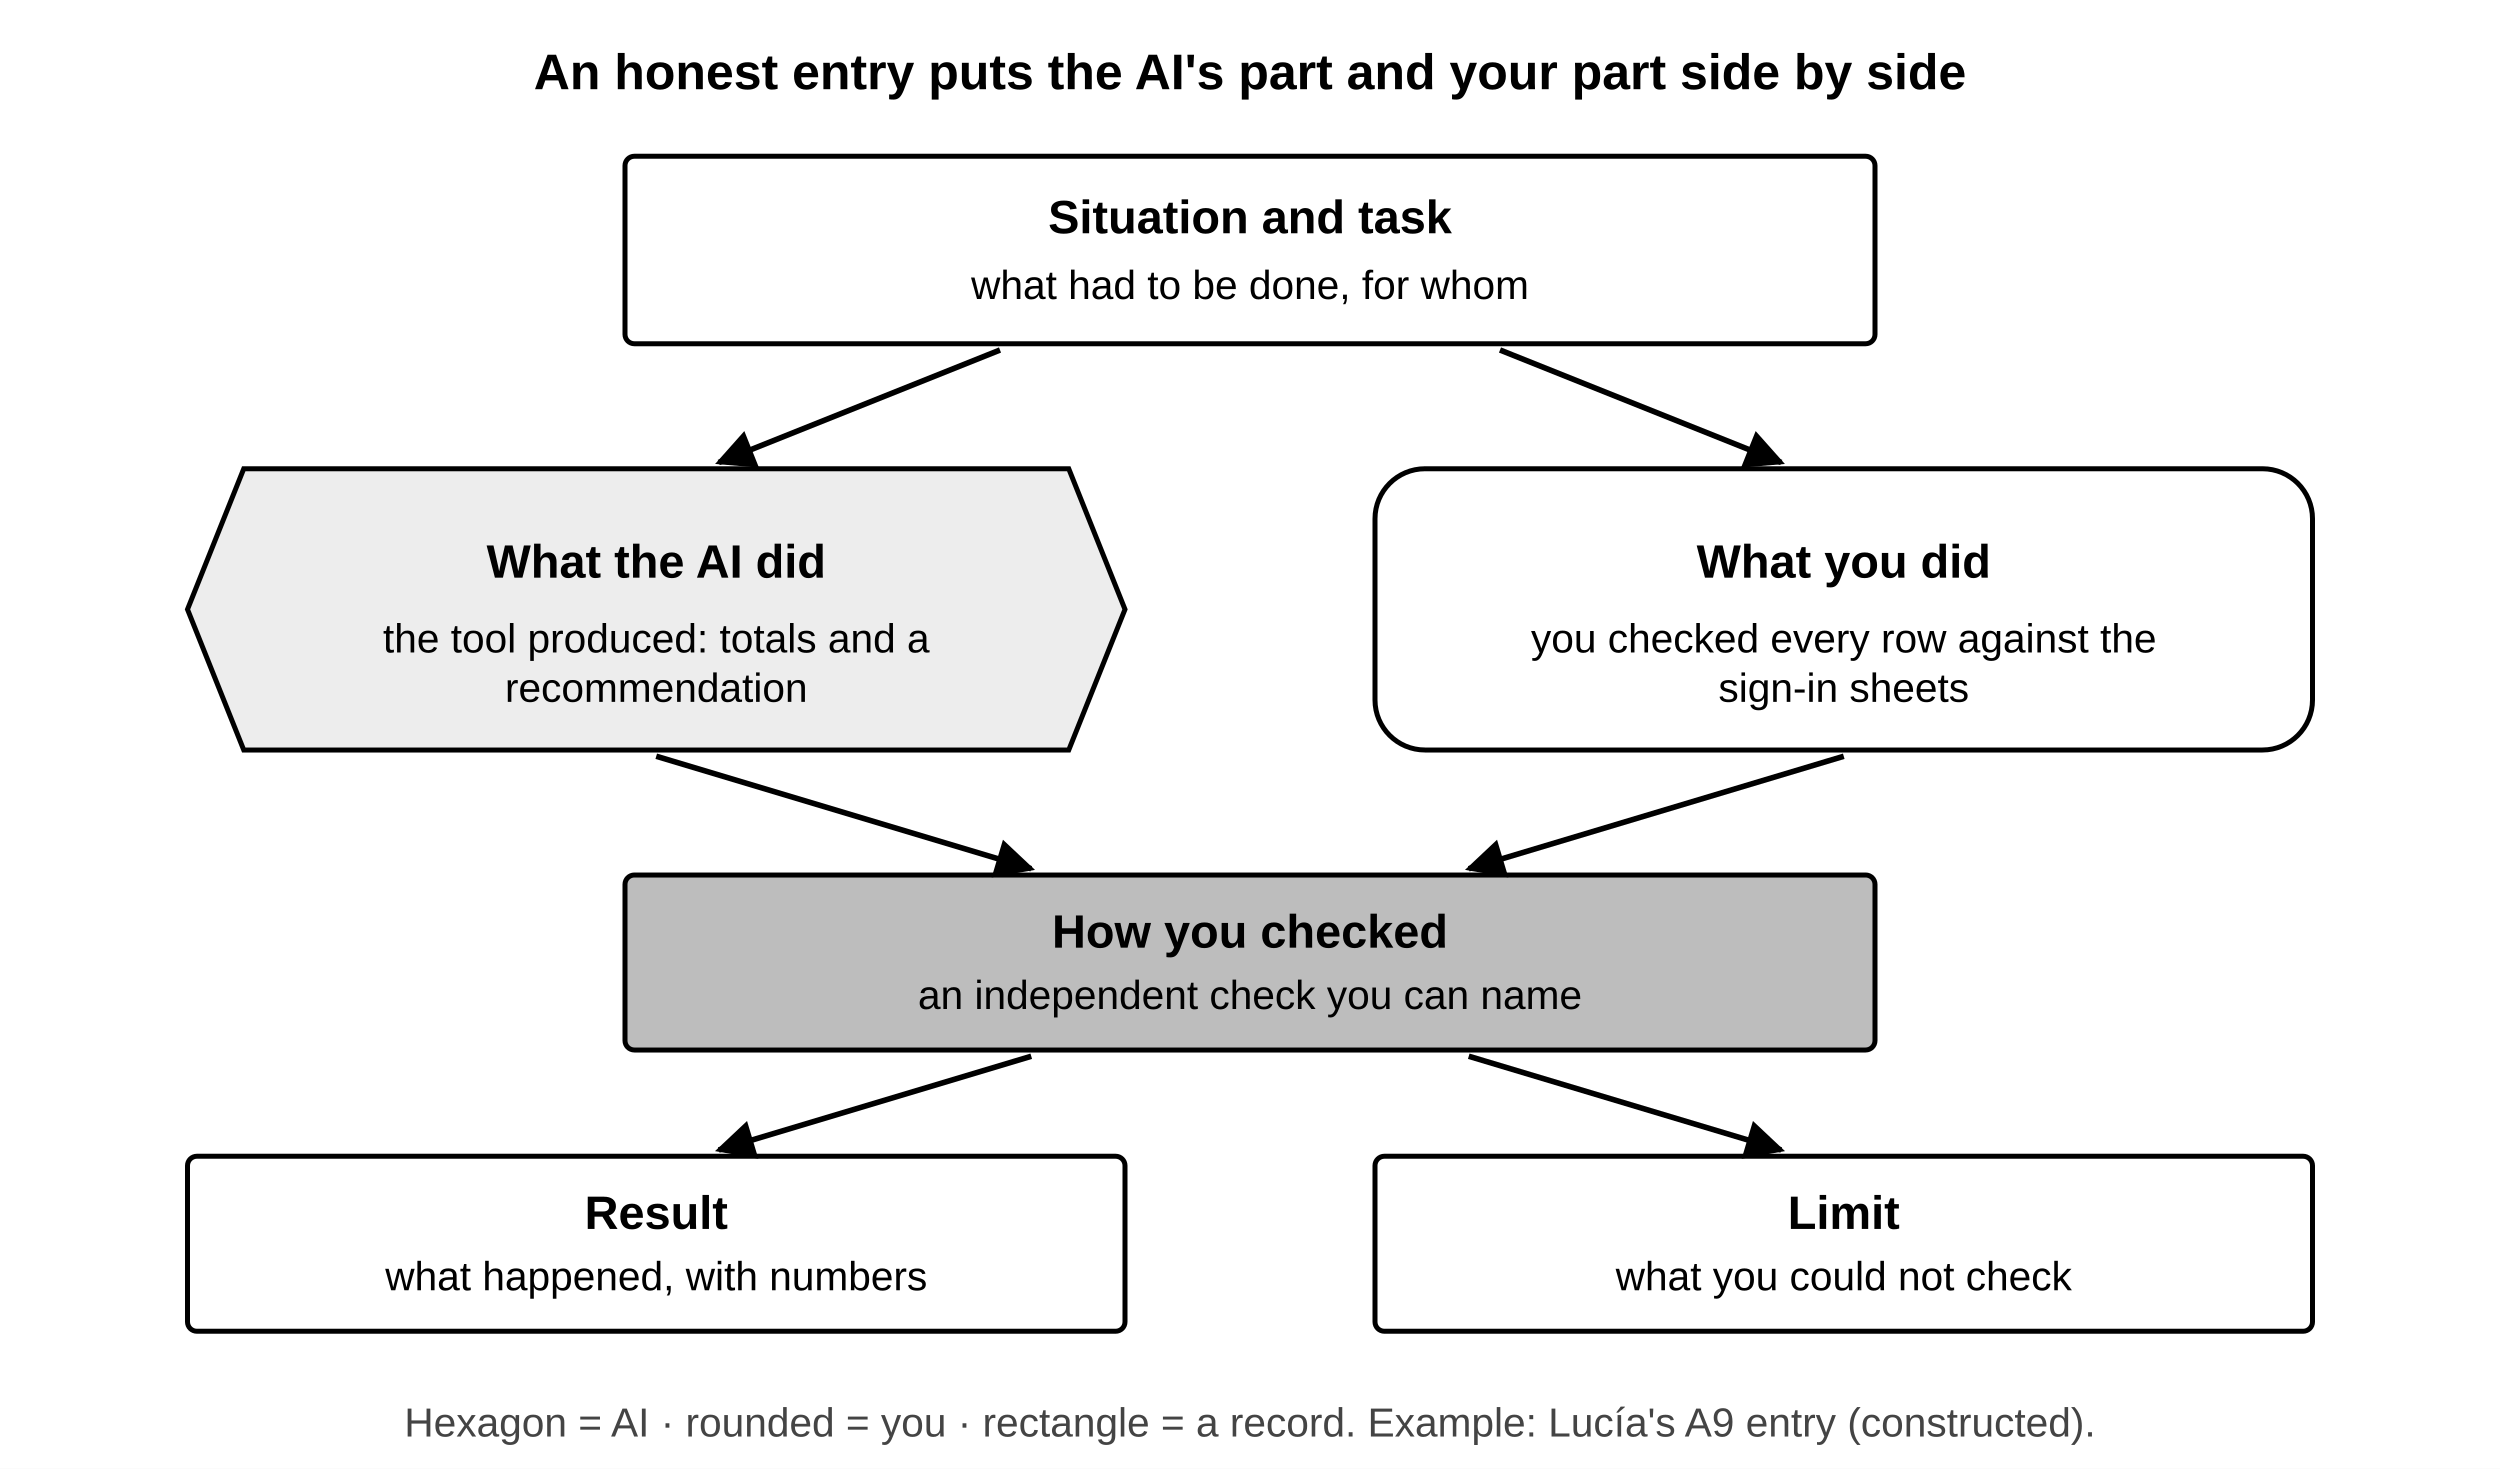
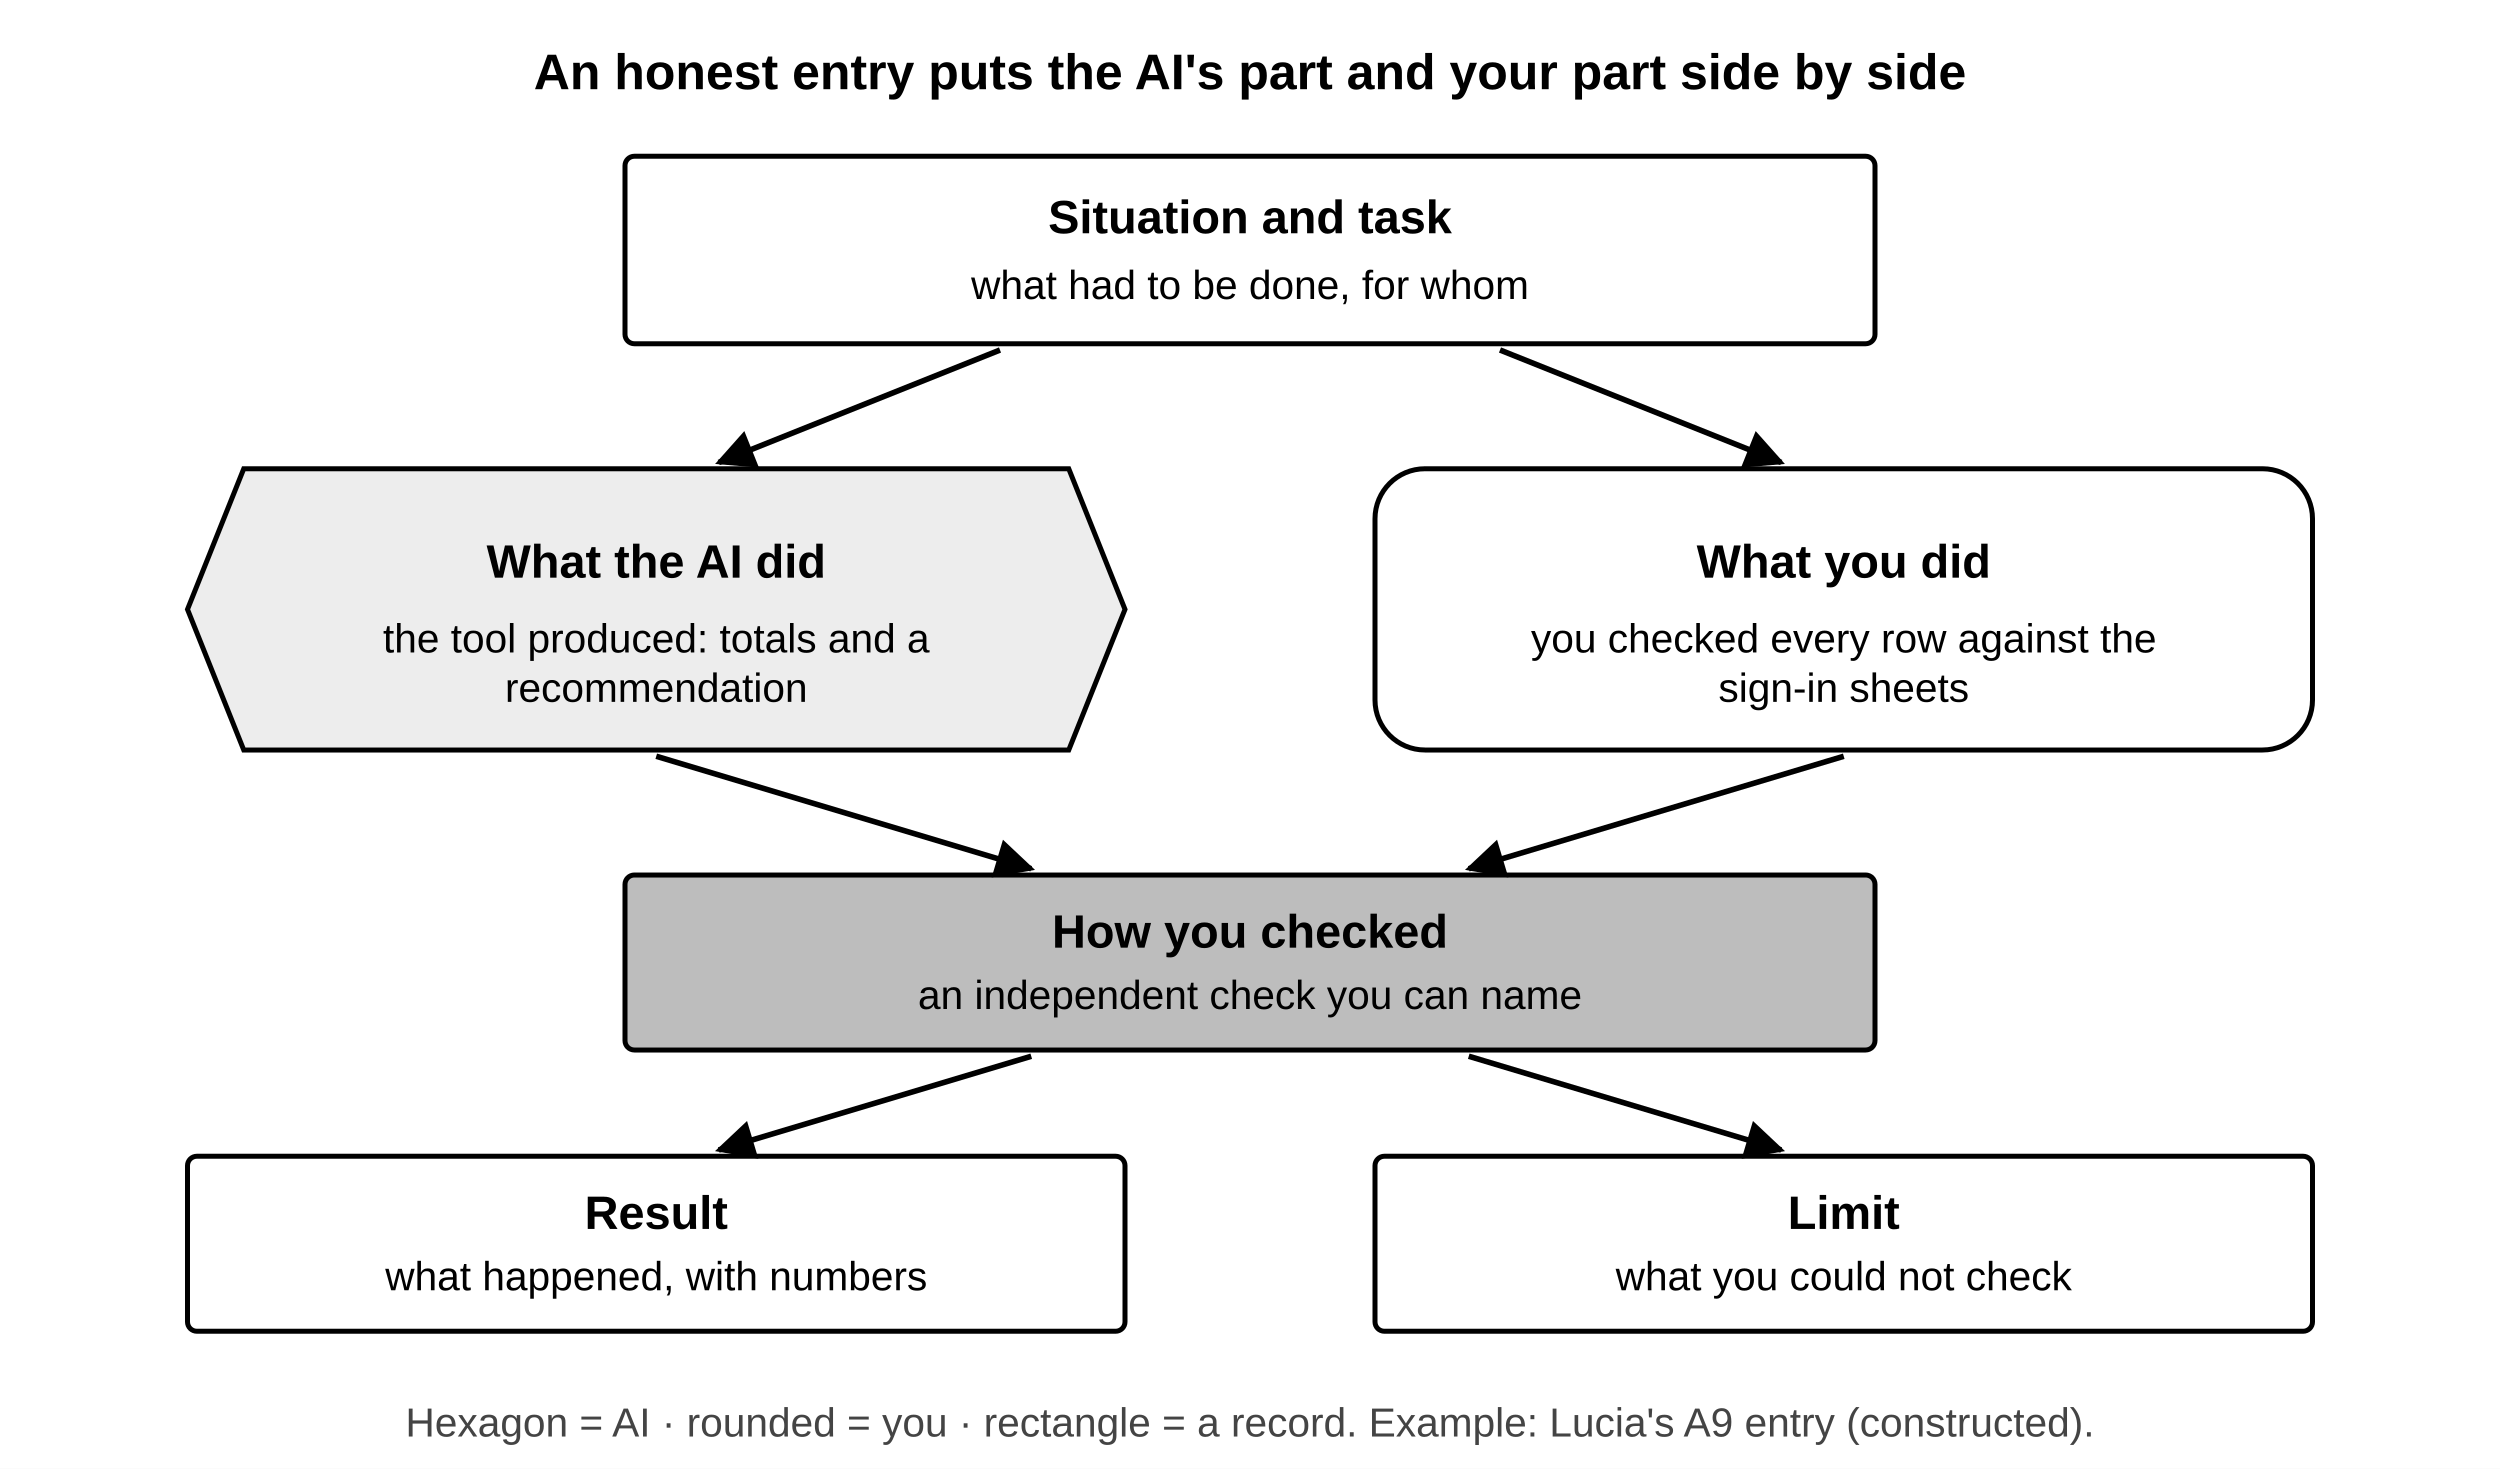
<svg xmlns="http://www.w3.org/2000/svg" viewBox="0 0 800 470" width="800" height="470" role="img" font-family="'Source Sans 3', 'Source Sans Pro', 'Helvetica Neue', Arial, sans-serif">
  <defs>
    <marker id="arrow-gray" viewBox="0 0 10 10" refX="9" refY="5" markerWidth="7" markerHeight="7" orient="auto-start-reverse">
      <path d="M0,0 L10,5 L0,10 z" fill="#000000" />
    </marker>
    <pattern id="hatch" patternUnits="userSpaceOnUse" width="8" height="8" patternTransform="rotate(45)">
      <rect width="8" height="8" fill="#FFFFFF" />
      <line x1="0" y1="0" x2="0" y2="8" stroke="#9A9A9A" stroke-width="1.3" />
    </pattern>
    <pattern id="dots" patternUnits="userSpaceOnUse" width="7" height="7">
      <rect width="7" height="7" fill="#FFFFFF" />
      <circle cx="3.5" cy="3.5" r="1.2" fill="#000" />
    </pattern>
  </defs>
  <rect width="800" height="470" fill="#FFFFFF" />
  <text x="400.0" y="24.0" font-size="16" font-weight="700" text-anchor="middle" dominant-baseline="middle" fill="#000000" style="">An honest entry puts the AI's part and your part side by side</text>
  <rect x="200" y="50" width="400" height="60" rx="3" fill="#FFFFFF" stroke="#000000" stroke-width="1.6" />
  <text x="400.0" y="70.4" font-size="15" font-weight="600" text-anchor="middle" dominant-baseline="middle" fill="#000000" style="">Situation and task</text>
  <text x="400.0" y="92.0" font-size="13" font-weight="normal" text-anchor="middle" dominant-baseline="middle" fill="#000000" style="">what had to be done, for whom</text>
  <polygon points="78.0,150.0 342.0,150.0 360.0,195.0 342.0,240.0 78.0,240.0 60.0,195.0" fill="#EDEDED" stroke="#000000" stroke-width="1.6" />
  <text x="210.0" y="180.6" font-size="15" font-weight="600" text-anchor="middle" dominant-baseline="middle" fill="#000000" style="">What the AI did</text>
  <text x="210.0" y="205.1" font-size="13" font-weight="normal" text-anchor="middle" dominant-baseline="middle" fill="#000000" style="">the tool produced: totals and a</text>
  <text x="210.0" y="220.9" font-size="13" font-weight="normal" text-anchor="middle" dominant-baseline="middle" fill="#000000" style="">recommendation</text>
  <rect x="440" y="150" width="300" height="90" rx="16" fill="#FFFFFF" stroke="#000000" stroke-width="1.6" />
  <text x="590.0" y="180.6" font-size="15" font-weight="600" text-anchor="middle" dominant-baseline="middle" fill="#000000" style="">What you did</text>
  <text x="590.0" y="205.1" font-size="13" font-weight="normal" text-anchor="middle" dominant-baseline="middle" fill="#000000" style="">you checked every row against the</text>
  <text x="590.0" y="220.9" font-size="13" font-weight="normal" text-anchor="middle" dominant-baseline="middle" fill="#000000" style="">sign-in sheets</text>
  <rect x="200" y="280" width="400" height="56" rx="3" fill="#BDBDBD" stroke="#000000" stroke-width="1.6" />
  <text x="400.0" y="299.0" font-size="15" font-weight="600" text-anchor="middle" dominant-baseline="middle" fill="#000000" style="">How you checked</text>
  <text x="400.0" y="319.2" font-size="13" font-weight="normal" text-anchor="middle" dominant-baseline="middle" fill="#000000" style="">an independent check you can name</text>
  <rect x="60" y="370" width="300" height="56" rx="3" fill="#FFFFFF" stroke="#000000" stroke-width="1.6" />
  <text x="210.0" y="389.0" font-size="15" font-weight="600" text-anchor="middle" dominant-baseline="middle" fill="#000000" style="">Result</text>
  <text x="210.0" y="409.2" font-size="13" font-weight="normal" text-anchor="middle" dominant-baseline="middle" fill="#000000" style="">what happened, with numbers</text>
  <rect x="440" y="370" width="300" height="56" rx="3" fill="#FFFFFF" stroke="#000000" stroke-width="1.6" />
  <text x="590.0" y="389.0" font-size="15" font-weight="600" text-anchor="middle" dominant-baseline="middle" fill="#000000" style="">Limit</text>
  <text x="590.0" y="409.2" font-size="13" font-weight="normal" text-anchor="middle" dominant-baseline="middle" fill="#000000" style="">what you could not check</text>
  <path d="M320.0,112.0 L230.0,148.0" fill="none" stroke="#000000" stroke-width="1.8" marker-end="url(#arrow-gray)" />
  <path d="M480.0,112.0 L570.0,148.0" fill="none" stroke="#000000" stroke-width="1.8" marker-end="url(#arrow-gray)" />
  <path d="M210.0,242.0 L330.0,278.0" fill="none" stroke="#000000" stroke-width="1.8" marker-end="url(#arrow-gray)" />
  <path d="M590.0,242.0 L470.0,278.0" fill="none" stroke="#000000" stroke-width="1.8" marker-end="url(#arrow-gray)" />
  <path d="M330.0,338.0 L230.0,368.0" fill="none" stroke="#000000" stroke-width="1.8" marker-end="url(#arrow-gray)" />
  <path d="M470.0,338.0 L570.0,368.0" fill="none" stroke="#000000" stroke-width="1.8" marker-end="url(#arrow-gray)" />
-   <text x="400.0" y="456.0" font-size="13" font-weight="normal" text-anchor="middle" dominant-baseline="middle" fill="#444444" style="">Hexagon = AI · rounded = you · rectangle = a record. Example: Lucía's A9 entry (constructed).</text>
+   <text x="400.0" y="456.0" font-size="13" font-weight="normal" text-anchor="middle" dominant-baseline="middle" fill="#444444" style="">Hexagon = AI · rounded = you · rectangle = a record. Example: Lucia's A9 entry (constructed).</text>
</svg>
